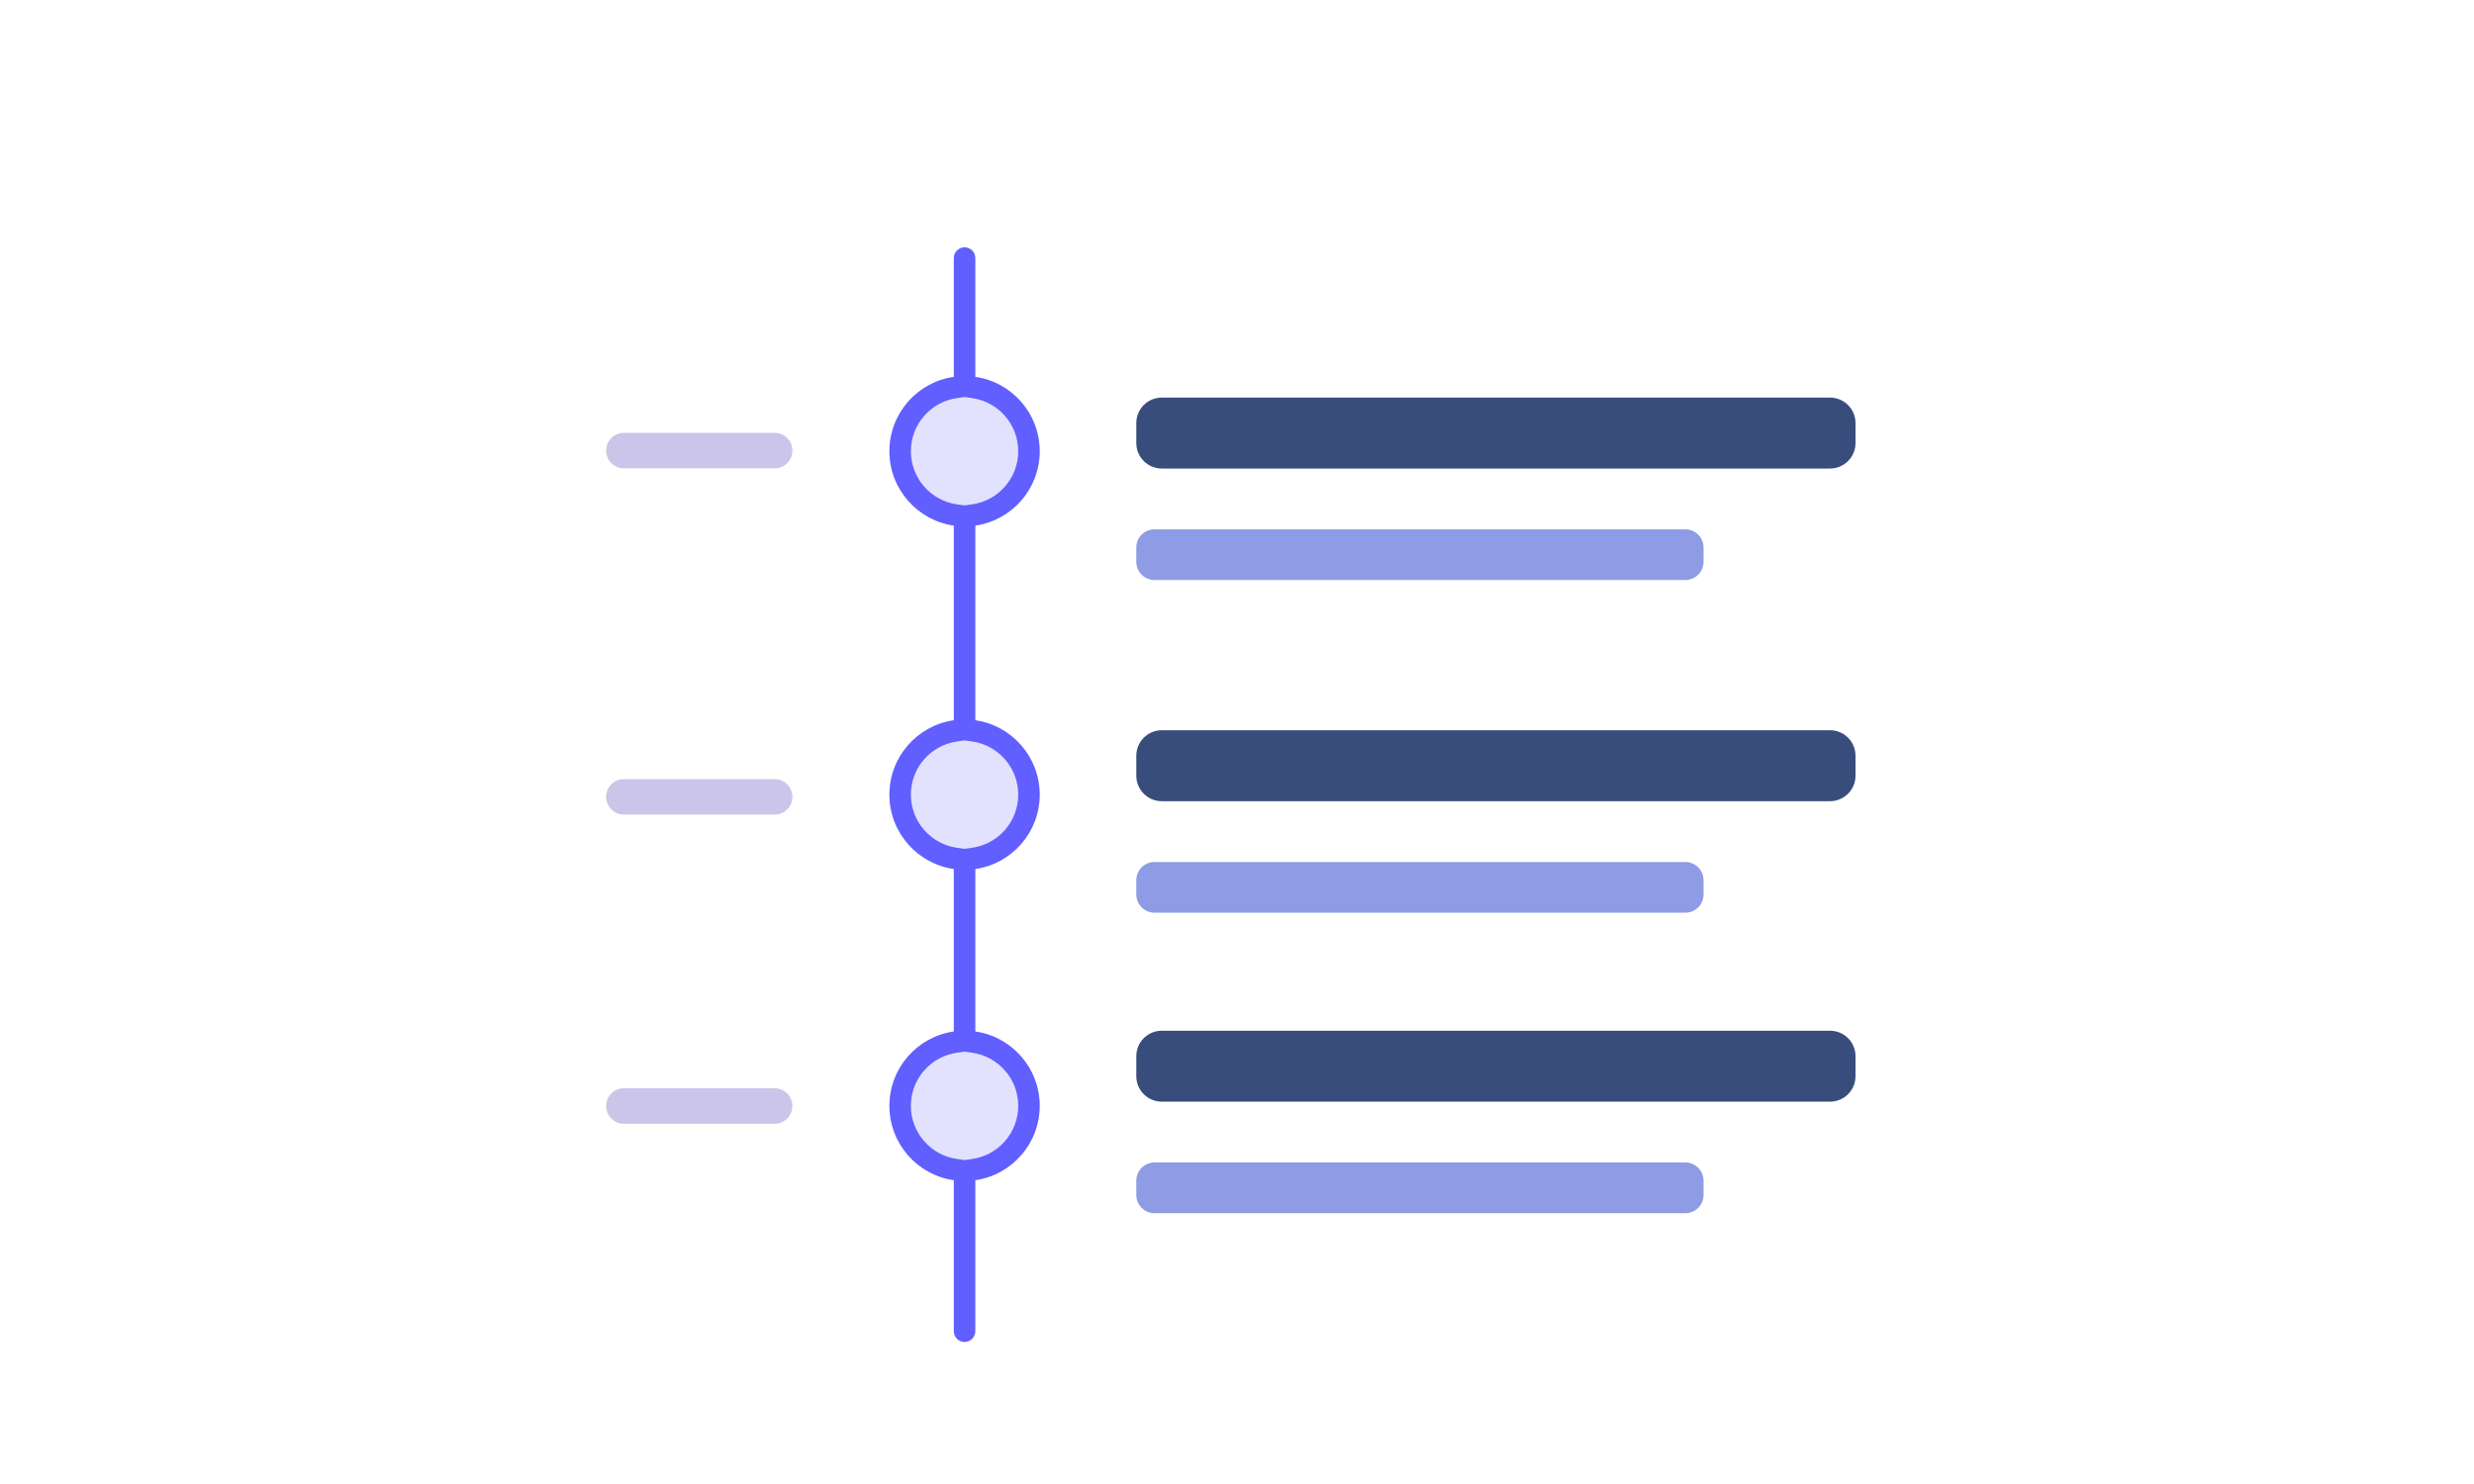
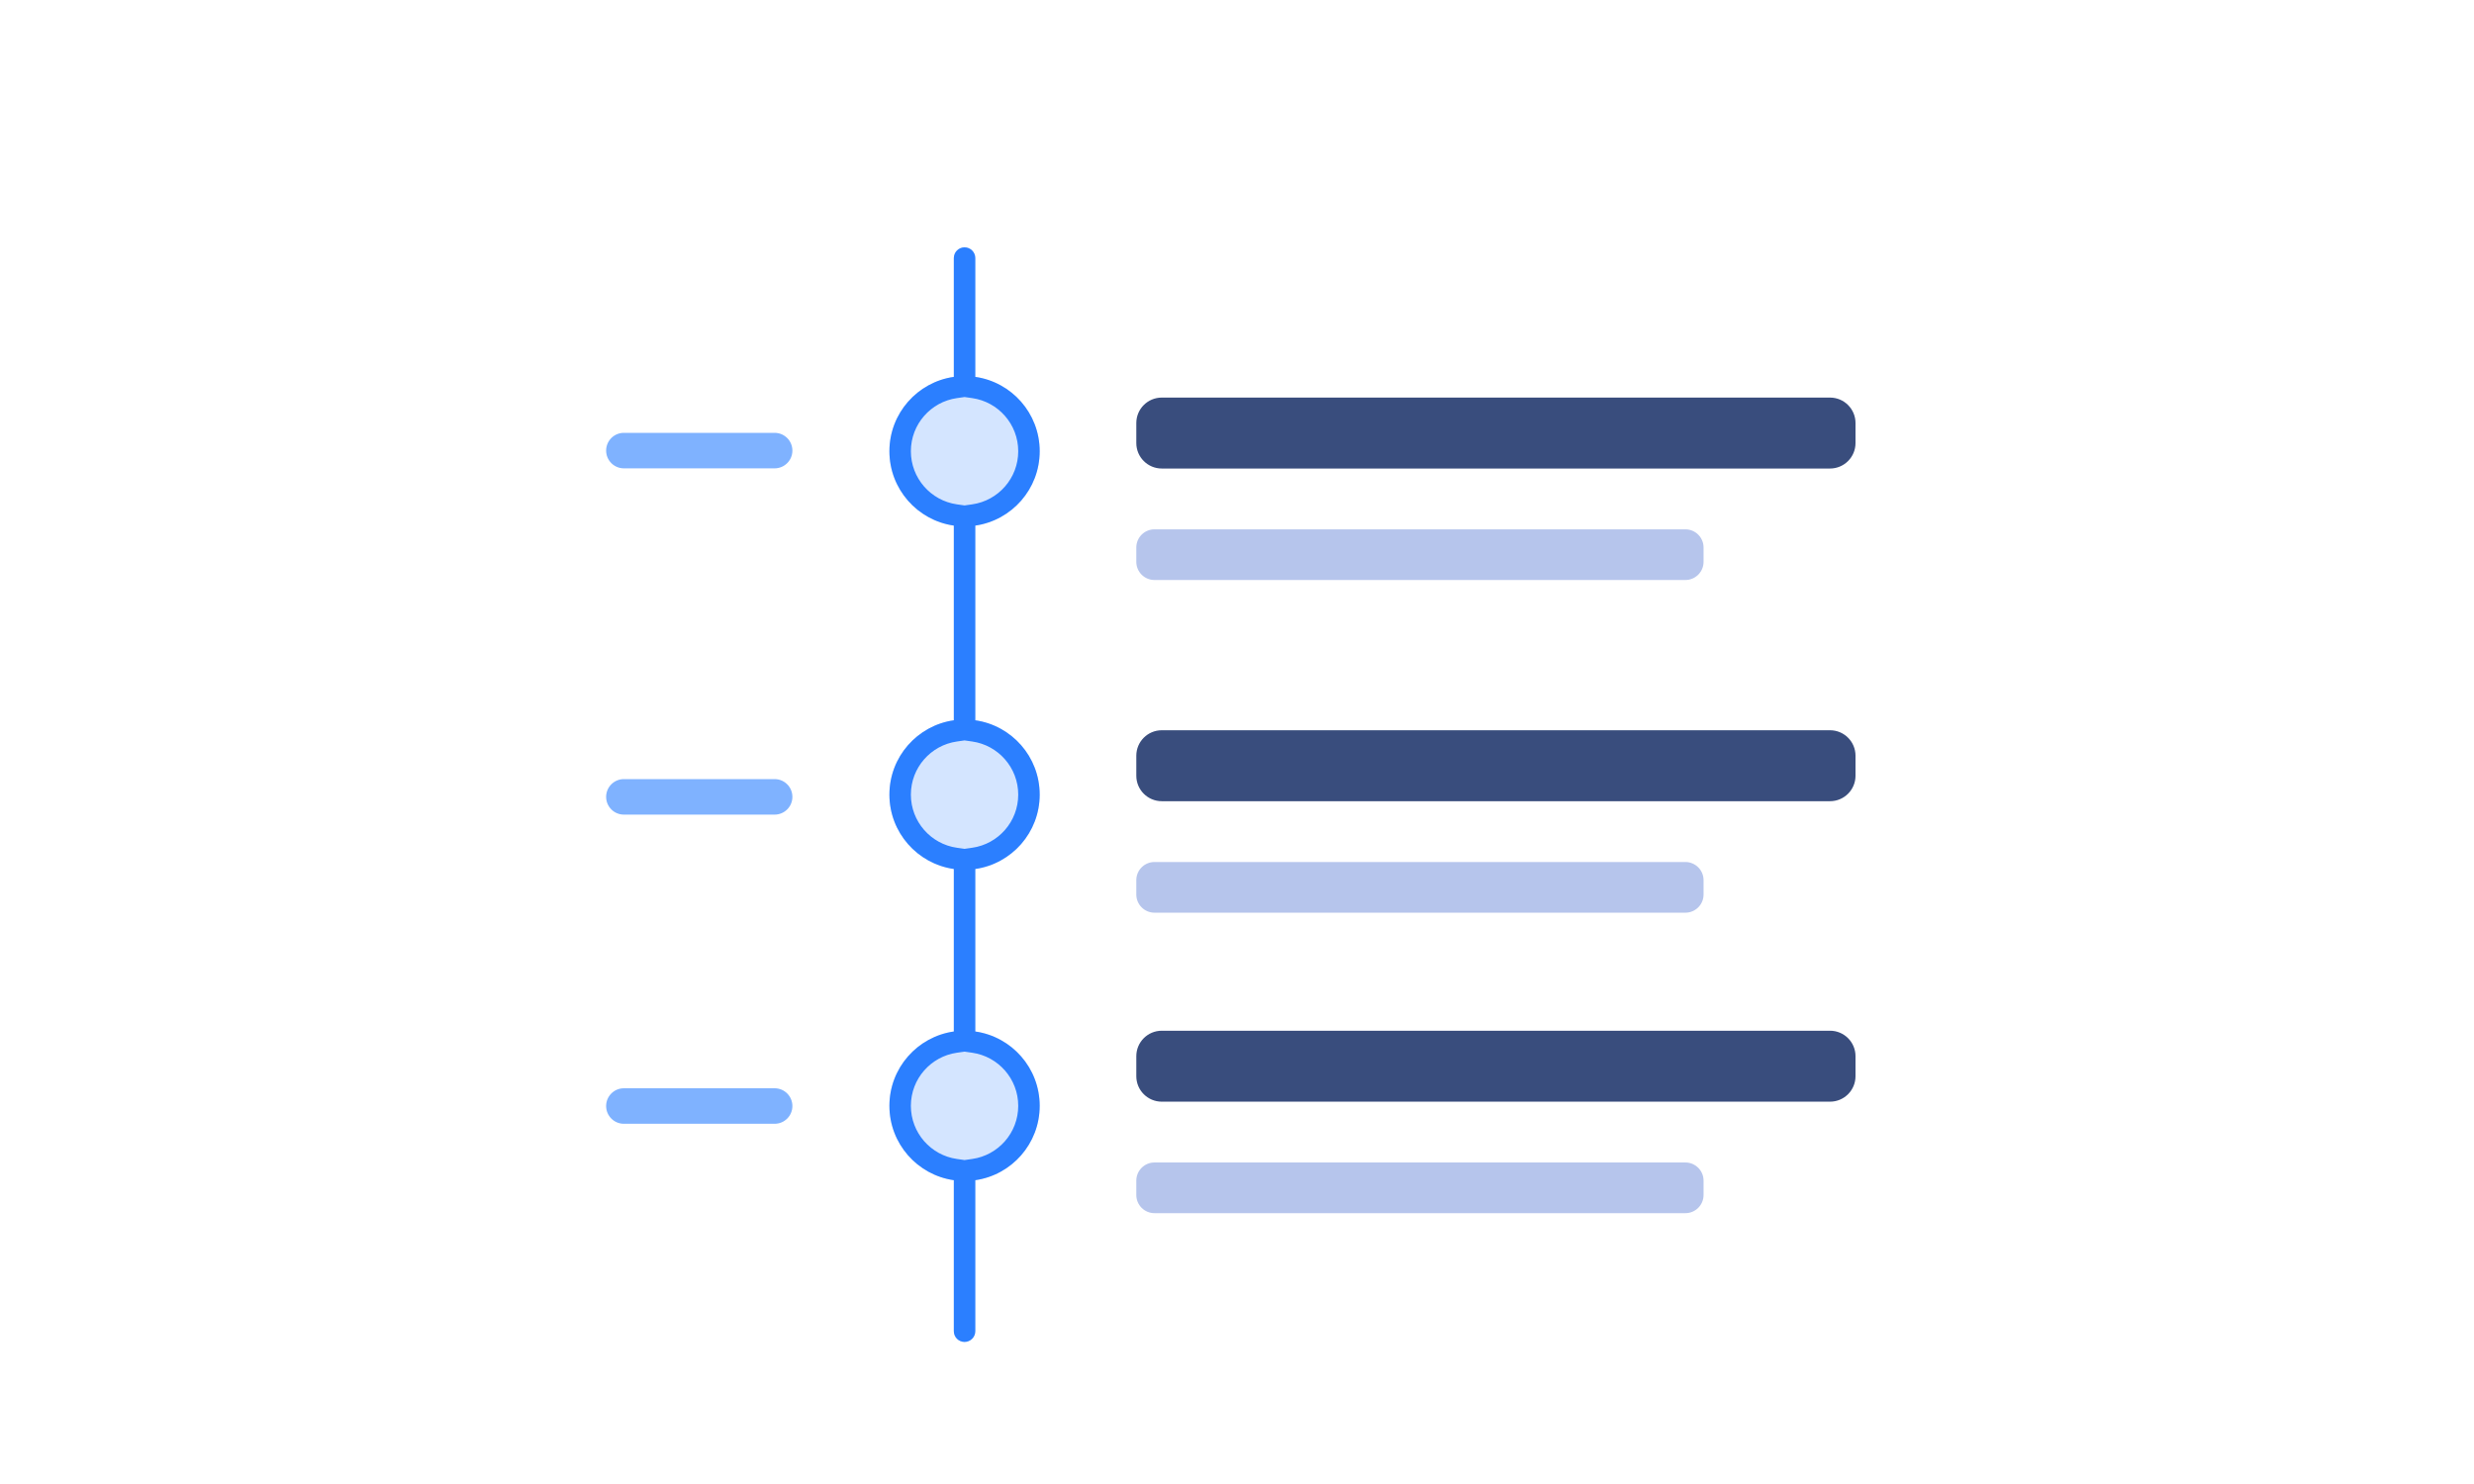
<svg xmlns="http://www.w3.org/2000/svg" width="200" height="120" viewBox="0 0 200 120" fill="none">
  <rect width="200" height="120" fill="white" />
-   <rect x="49" y="35" width="15.058" height="2.872" rx="1.436" fill="#A99FDC" fill-opacity="0.6" />
-   <rect x="49" y="63" width="15.058" height="2.872" rx="1.436" fill="#A99FDC" fill-opacity="0.6" />
-   <rect x="49" y="88" width="15.058" height="2.872" rx="1.436" fill="#A99FDC" fill-opacity="0.6" />
-   <rect x="91.86" y="42.803" width="45.857" height="4.098" rx="1.47" fill="#8E9BE5" />
+   <rect x="49" y="35" width="15.058" height="2.872" rx="1.436" fill="#2B7FFF" fill-opacity="0.6" />
+   <rect x="49" y="63" width="15.058" height="2.872" rx="1.436" fill="#2B7FFF" fill-opacity="0.6" />
+   <rect x="49" y="88" width="15.058" height="2.872" rx="1.436" fill="#2B7FFF" fill-opacity="0.6" />
+   <rect x="91.86" y="42.803" width="45.857" height="4.098" rx="1.47" fill="#B6C5EC" />
  <rect x="91.86" y="32.149" width="58.141" height="5.737" rx="2.059" fill="#394D7D" />
-   <rect x="91.86" y="69.704" width="45.857" height="4.098" rx="1.47" fill="#8E9BE5" />
+   <rect x="91.86" y="69.704" width="45.857" height="4.098" rx="1.47" fill="#B6C5EC" />
  <rect x="91.86" y="59.05" width="58.141" height="5.737" rx="2.059" fill="#394D7D" />
-   <rect x="91.86" y="94.001" width="45.857" height="4.098" rx="1.47" fill="#8E9BE5" />
+   <rect x="91.86" y="94.001" width="45.857" height="4.098" rx="1.47" fill="#B6C5EC" />
  <rect x="91.86" y="83.347" width="58.141" height="5.737" rx="2.059" fill="#394D7D" />
  <mask id="path-10-inside-1_16_610" fill="white">
    <path fill-rule="evenodd" clip-rule="evenodd" d="M78.843 20.868C78.843 20.389 78.454 20 77.975 20C77.496 20 77.108 20.389 77.108 20.868L77.108 30.475C74.164 30.896 71.901 33.427 71.901 36.488C71.901 39.548 74.164 42.079 77.108 42.501L77.108 58.243C74.164 58.664 71.901 61.196 71.901 64.256C71.901 67.316 74.164 69.848 77.108 70.269L77.108 83.409C74.164 83.83 71.901 86.361 71.901 89.421C71.901 92.482 74.164 95.013 77.108 95.434L77.108 107.645C77.108 108.124 77.496 108.512 77.975 108.512C78.454 108.512 78.843 108.124 78.843 107.645L78.843 95.434C81.787 95.013 84.05 92.482 84.05 89.421C84.05 86.361 81.787 83.83 78.843 83.409L78.843 70.269C81.787 69.848 84.05 67.316 84.05 64.256C84.05 61.196 81.787 58.664 78.843 58.243L78.843 42.501C81.787 42.079 84.05 39.548 84.05 36.488C84.05 33.427 81.787 30.896 78.843 30.475L78.843 20.868Z" />
  </mask>
-   <path fill-rule="evenodd" clip-rule="evenodd" d="M78.843 20.868C78.843 20.389 78.454 20 77.975 20C77.496 20 77.108 20.389 77.108 20.868L77.108 30.475C74.164 30.896 71.901 33.427 71.901 36.488C71.901 39.548 74.164 42.079 77.108 42.501L77.108 58.243C74.164 58.664 71.901 61.196 71.901 64.256C71.901 67.316 74.164 69.848 77.108 70.269L77.108 83.409C74.164 83.83 71.901 86.361 71.901 89.421C71.901 92.482 74.164 95.013 77.108 95.434L77.108 107.645C77.108 108.124 77.496 108.512 77.975 108.512C78.454 108.512 78.843 108.124 78.843 107.645L78.843 95.434C81.787 95.013 84.05 92.482 84.05 89.421C84.05 86.361 81.787 83.83 78.843 83.409L78.843 70.269C81.787 69.848 84.05 67.316 84.05 64.256C84.05 61.196 81.787 58.664 78.843 58.243L78.843 42.501C81.787 42.079 84.05 39.548 84.05 36.488C84.05 33.427 81.787 30.896 78.843 30.475L78.843 20.868Z" fill="#E2E2FF" />
-   <path d="M78.843 20.868L80.579 20.868V20.868H78.843ZM77.108 20.868L78.843 20.868V20.868H77.108ZM77.108 30.475L77.353 32.193L78.843 31.98L78.843 30.475L77.108 30.475ZM77.108 42.501L78.843 42.501L78.843 40.995L77.353 40.782L77.108 42.501ZM77.108 58.243L77.353 59.961L78.843 59.748L78.843 58.243L77.108 58.243ZM77.108 70.269L78.843 70.269L78.843 68.764L77.353 68.551L77.108 70.269ZM77.108 83.409L77.353 85.127L78.843 84.914L78.843 83.409L77.108 83.409ZM77.108 95.434L78.843 95.434L78.843 93.929L77.353 93.716L77.108 95.434ZM77.108 107.645L75.372 107.645V107.645H77.108ZM78.843 107.645L77.108 107.645V107.645H78.843ZM78.843 95.434L78.597 93.716L77.108 93.929L77.108 95.434L78.843 95.434ZM78.843 83.409L77.108 83.409L77.108 84.914L78.597 85.127L78.843 83.409ZM78.843 70.269L78.597 68.551L77.108 68.764L77.108 70.269L78.843 70.269ZM78.843 58.243L77.108 58.243L77.108 59.748L78.597 59.961L78.843 58.243ZM78.843 42.501L78.597 40.782L77.108 40.995L77.108 42.501L78.843 42.501ZM78.843 30.475L77.108 30.475L77.108 31.98L78.597 32.193L78.843 30.475ZM77.975 21.735C77.496 21.735 77.108 21.347 77.108 20.868H80.579C80.579 19.43 79.413 18.265 77.975 18.265V21.735ZM78.843 20.868C78.843 21.347 78.454 21.735 77.975 21.735V18.265C76.537 18.265 75.372 19.43 75.372 20.868H78.843ZM78.843 30.475L78.843 20.868L75.372 20.868L75.372 30.475L78.843 30.475ZM73.636 36.488C73.636 34.303 75.252 32.493 77.353 32.193L76.862 28.757C73.075 29.298 70.165 32.552 70.165 36.488H73.636ZM77.353 40.782C75.252 40.482 73.636 38.672 73.636 36.488H70.165C70.165 40.424 73.075 43.677 76.862 44.218L77.353 40.782ZM78.843 58.243L78.843 42.501L75.372 42.501L75.372 58.243L78.843 58.243ZM73.636 64.256C73.636 62.072 75.252 60.262 77.353 59.961L76.862 56.525C73.075 57.067 70.165 60.32 70.165 64.256H73.636ZM77.353 68.551C75.252 68.251 73.636 66.441 73.636 64.256H70.165C70.165 68.192 73.075 71.445 76.862 71.987L77.353 68.551ZM78.843 83.409L78.843 70.269L75.372 70.269L75.372 83.409L78.843 83.409ZM73.636 89.421C73.636 87.237 75.252 85.427 77.353 85.127L76.862 81.691C73.075 82.232 70.165 85.486 70.165 89.421H73.636ZM77.353 93.716C75.252 93.416 73.636 91.606 73.636 89.421H70.165C70.165 93.358 73.075 96.611 76.862 97.152L77.353 93.716ZM78.843 107.645L78.843 95.434L75.372 95.434L75.372 107.645L78.843 107.645ZM77.975 106.777C78.454 106.777 78.843 107.165 78.843 107.645H75.372C75.372 109.082 76.537 110.248 77.975 110.248V106.777ZM77.108 107.645C77.108 107.165 77.496 106.777 77.975 106.777V110.248C79.413 110.248 80.579 109.082 80.579 107.645H77.108ZM77.108 95.434L77.108 107.645L80.579 107.645L80.579 95.434L77.108 95.434ZM82.314 89.421C82.314 91.606 80.698 93.416 78.597 93.716L79.089 97.152C82.875 96.611 85.785 93.358 85.785 89.421H82.314ZM78.597 85.127C80.698 85.427 82.314 87.237 82.314 89.421H85.785C85.785 85.486 82.875 82.232 79.089 81.691L78.597 85.127ZM77.108 70.269L77.108 83.409L80.579 83.409L80.579 70.269L77.108 70.269ZM82.314 64.256C82.314 66.441 80.698 68.251 78.597 68.551L79.089 71.987C82.875 71.445 85.785 68.192 85.785 64.256H82.314ZM78.597 59.961C80.698 60.262 82.314 62.072 82.314 64.256H85.785C85.785 60.32 82.875 57.067 79.089 56.525L78.597 59.961ZM77.108 42.501L77.108 58.243L80.579 58.243L80.579 42.501L77.108 42.501ZM82.314 36.488C82.314 38.672 80.698 40.482 78.597 40.782L79.089 44.218C82.875 43.677 85.785 40.424 85.785 36.488H82.314ZM78.597 32.193C80.698 32.493 82.314 34.303 82.314 36.488H85.785C85.785 32.552 82.875 29.298 79.089 28.757L78.597 32.193ZM77.108 20.868L77.108 30.475L80.579 30.475L80.579 20.868L77.108 20.868Z" fill="#615FFF" mask="url(#path-10-inside-1_16_610)" />
+   <path fill-rule="evenodd" clip-rule="evenodd" d="M78.843 20.868C78.843 20.389 78.454 20 77.975 20C77.496 20 77.108 20.389 77.108 20.868L77.108 30.475C74.164 30.896 71.901 33.427 71.901 36.488C71.901 39.548 74.164 42.079 77.108 42.501L77.108 58.243C74.164 58.664 71.901 61.196 71.901 64.256C71.901 67.316 74.164 69.848 77.108 70.269L77.108 83.409C74.164 83.83 71.901 86.361 71.901 89.421C71.901 92.482 74.164 95.013 77.108 95.434L77.108 107.645C77.108 108.124 77.496 108.512 77.975 108.512C78.454 108.512 78.843 108.124 78.843 107.645L78.843 95.434C81.787 95.013 84.05 92.482 84.05 89.421C84.05 86.361 81.787 83.83 78.843 83.409L78.843 70.269C81.787 69.848 84.05 67.316 84.05 64.256C84.05 61.196 81.787 58.664 78.843 58.243L78.843 42.501C81.787 42.079 84.05 39.548 84.05 36.488C84.05 33.427 81.787 30.896 78.843 30.475L78.843 20.868Z" fill="#2B7FFF" fill-opacity="0.2" />
+   <path d="M78.843 20.868L80.579 20.868V20.868H78.843ZM77.108 20.868L78.843 20.868V20.868H77.108ZM77.108 30.475L77.353 32.193L78.843 31.98L78.843 30.475L77.108 30.475ZM77.108 42.501L78.843 42.501L78.843 40.995L77.353 40.782L77.108 42.501ZM77.108 58.243L77.353 59.961L78.843 59.748L78.843 58.243L77.108 58.243ZM77.108 70.269L78.843 70.269L78.843 68.764L77.353 68.551L77.108 70.269ZM77.108 83.409L77.353 85.127L78.843 84.914L78.843 83.409L77.108 83.409ZM77.108 95.434L78.843 95.434L78.843 93.929L77.353 93.716L77.108 95.434ZM77.108 107.645L75.372 107.645V107.645H77.108ZM78.843 107.645L77.108 107.645V107.645H78.843ZM78.843 95.434L78.597 93.716L77.108 93.929L77.108 95.434L78.843 95.434ZM78.843 83.409L77.108 83.409L77.108 84.914L78.597 85.127L78.843 83.409ZM78.843 70.269L78.597 68.551L77.108 68.764L77.108 70.269L78.843 70.269ZM78.843 58.243L77.108 58.243L77.108 59.748L78.597 59.961L78.843 58.243ZM78.843 42.501L78.597 40.782L77.108 40.995L77.108 42.501L78.843 42.501ZM78.843 30.475L77.108 30.475L77.108 31.98L78.597 32.193L78.843 30.475ZM77.975 21.735C77.496 21.735 77.108 21.347 77.108 20.868H80.579C80.579 19.43 79.413 18.265 77.975 18.265V21.735ZM78.843 20.868C78.843 21.347 78.454 21.735 77.975 21.735V18.265C76.537 18.265 75.372 19.43 75.372 20.868H78.843ZM78.843 30.475L78.843 20.868L75.372 20.868L75.372 30.475L78.843 30.475ZM73.636 36.488C73.636 34.303 75.252 32.493 77.353 32.193L76.862 28.757C73.075 29.298 70.165 32.552 70.165 36.488H73.636ZM77.353 40.782C75.252 40.482 73.636 38.672 73.636 36.488H70.165C70.165 40.424 73.075 43.677 76.862 44.218L77.353 40.782ZM78.843 58.243L78.843 42.501L75.372 42.501L75.372 58.243L78.843 58.243ZM73.636 64.256C73.636 62.072 75.252 60.262 77.353 59.961L76.862 56.525C73.075 57.067 70.165 60.32 70.165 64.256H73.636ZM77.353 68.551C75.252 68.251 73.636 66.441 73.636 64.256H70.165C70.165 68.192 73.075 71.445 76.862 71.987L77.353 68.551ZM78.843 83.409L78.843 70.269L75.372 70.269L75.372 83.409L78.843 83.409ZM73.636 89.421C73.636 87.237 75.252 85.427 77.353 85.127L76.862 81.691C73.075 82.232 70.165 85.486 70.165 89.421H73.636ZM77.353 93.716C75.252 93.416 73.636 91.606 73.636 89.421H70.165C70.165 93.358 73.075 96.611 76.862 97.152L77.353 93.716ZM78.843 107.645L78.843 95.434L75.372 95.434L75.372 107.645L78.843 107.645ZM77.975 106.777C78.454 106.777 78.843 107.165 78.843 107.645H75.372C75.372 109.082 76.537 110.248 77.975 110.248V106.777ZM77.108 107.645C77.108 107.165 77.496 106.777 77.975 106.777V110.248C79.413 110.248 80.579 109.082 80.579 107.645H77.108ZM77.108 95.434L77.108 107.645L80.579 107.645L80.579 95.434L77.108 95.434ZM82.314 89.421C82.314 91.606 80.698 93.416 78.597 93.716L79.089 97.152C82.875 96.611 85.785 93.358 85.785 89.421H82.314ZM78.597 85.127C80.698 85.427 82.314 87.237 82.314 89.421H85.785C85.785 85.486 82.875 82.232 79.089 81.691L78.597 85.127ZM77.108 70.269L77.108 83.409L80.579 83.409L80.579 70.269L77.108 70.269ZM82.314 64.256C82.314 66.441 80.698 68.251 78.597 68.551L79.089 71.987C82.875 71.445 85.785 68.192 85.785 64.256H82.314ZM78.597 59.961C80.698 60.262 82.314 62.072 82.314 64.256H85.785C85.785 60.32 82.875 57.067 79.089 56.525L78.597 59.961ZM77.108 42.501L77.108 58.243L80.579 58.243L80.579 42.501L77.108 42.501ZM82.314 36.488C82.314 38.672 80.698 40.482 78.597 40.782L79.089 44.218C82.875 43.677 85.785 40.424 85.785 36.488H82.314ZM78.597 32.193C80.698 32.493 82.314 34.303 82.314 36.488H85.785C85.785 32.552 82.875 29.298 79.089 28.757L78.597 32.193ZM77.108 20.868L77.108 30.475L80.579 30.475L80.579 20.868L77.108 20.868Z" fill="#2B7FFF" mask="url(#path-10-inside-1_16_610)" />
</svg>
